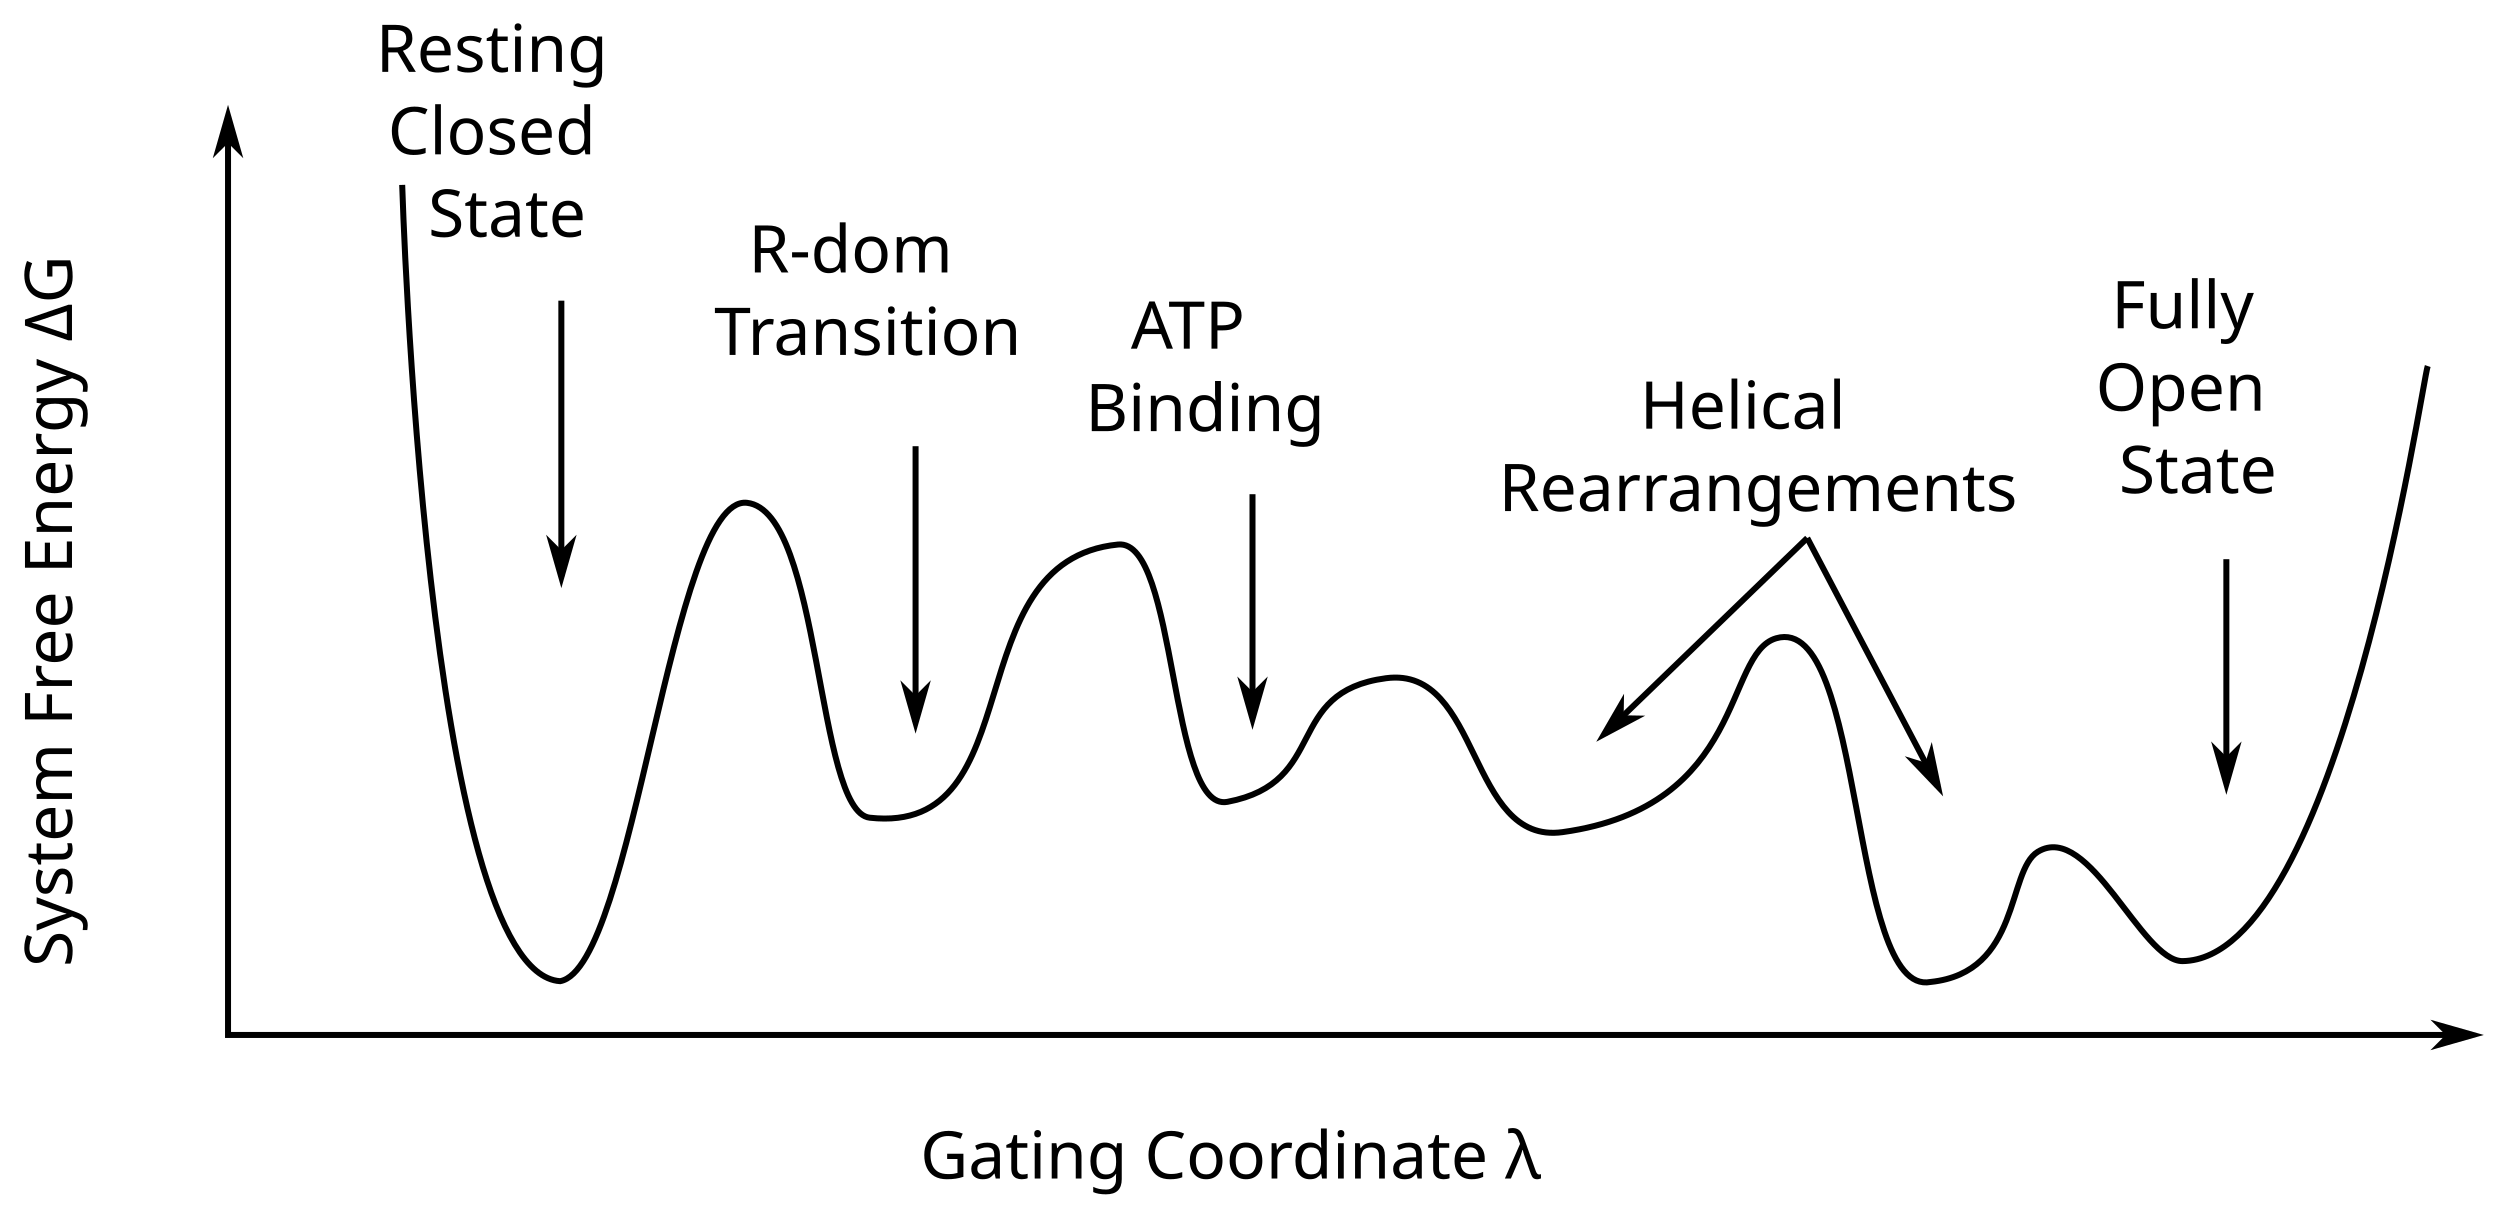
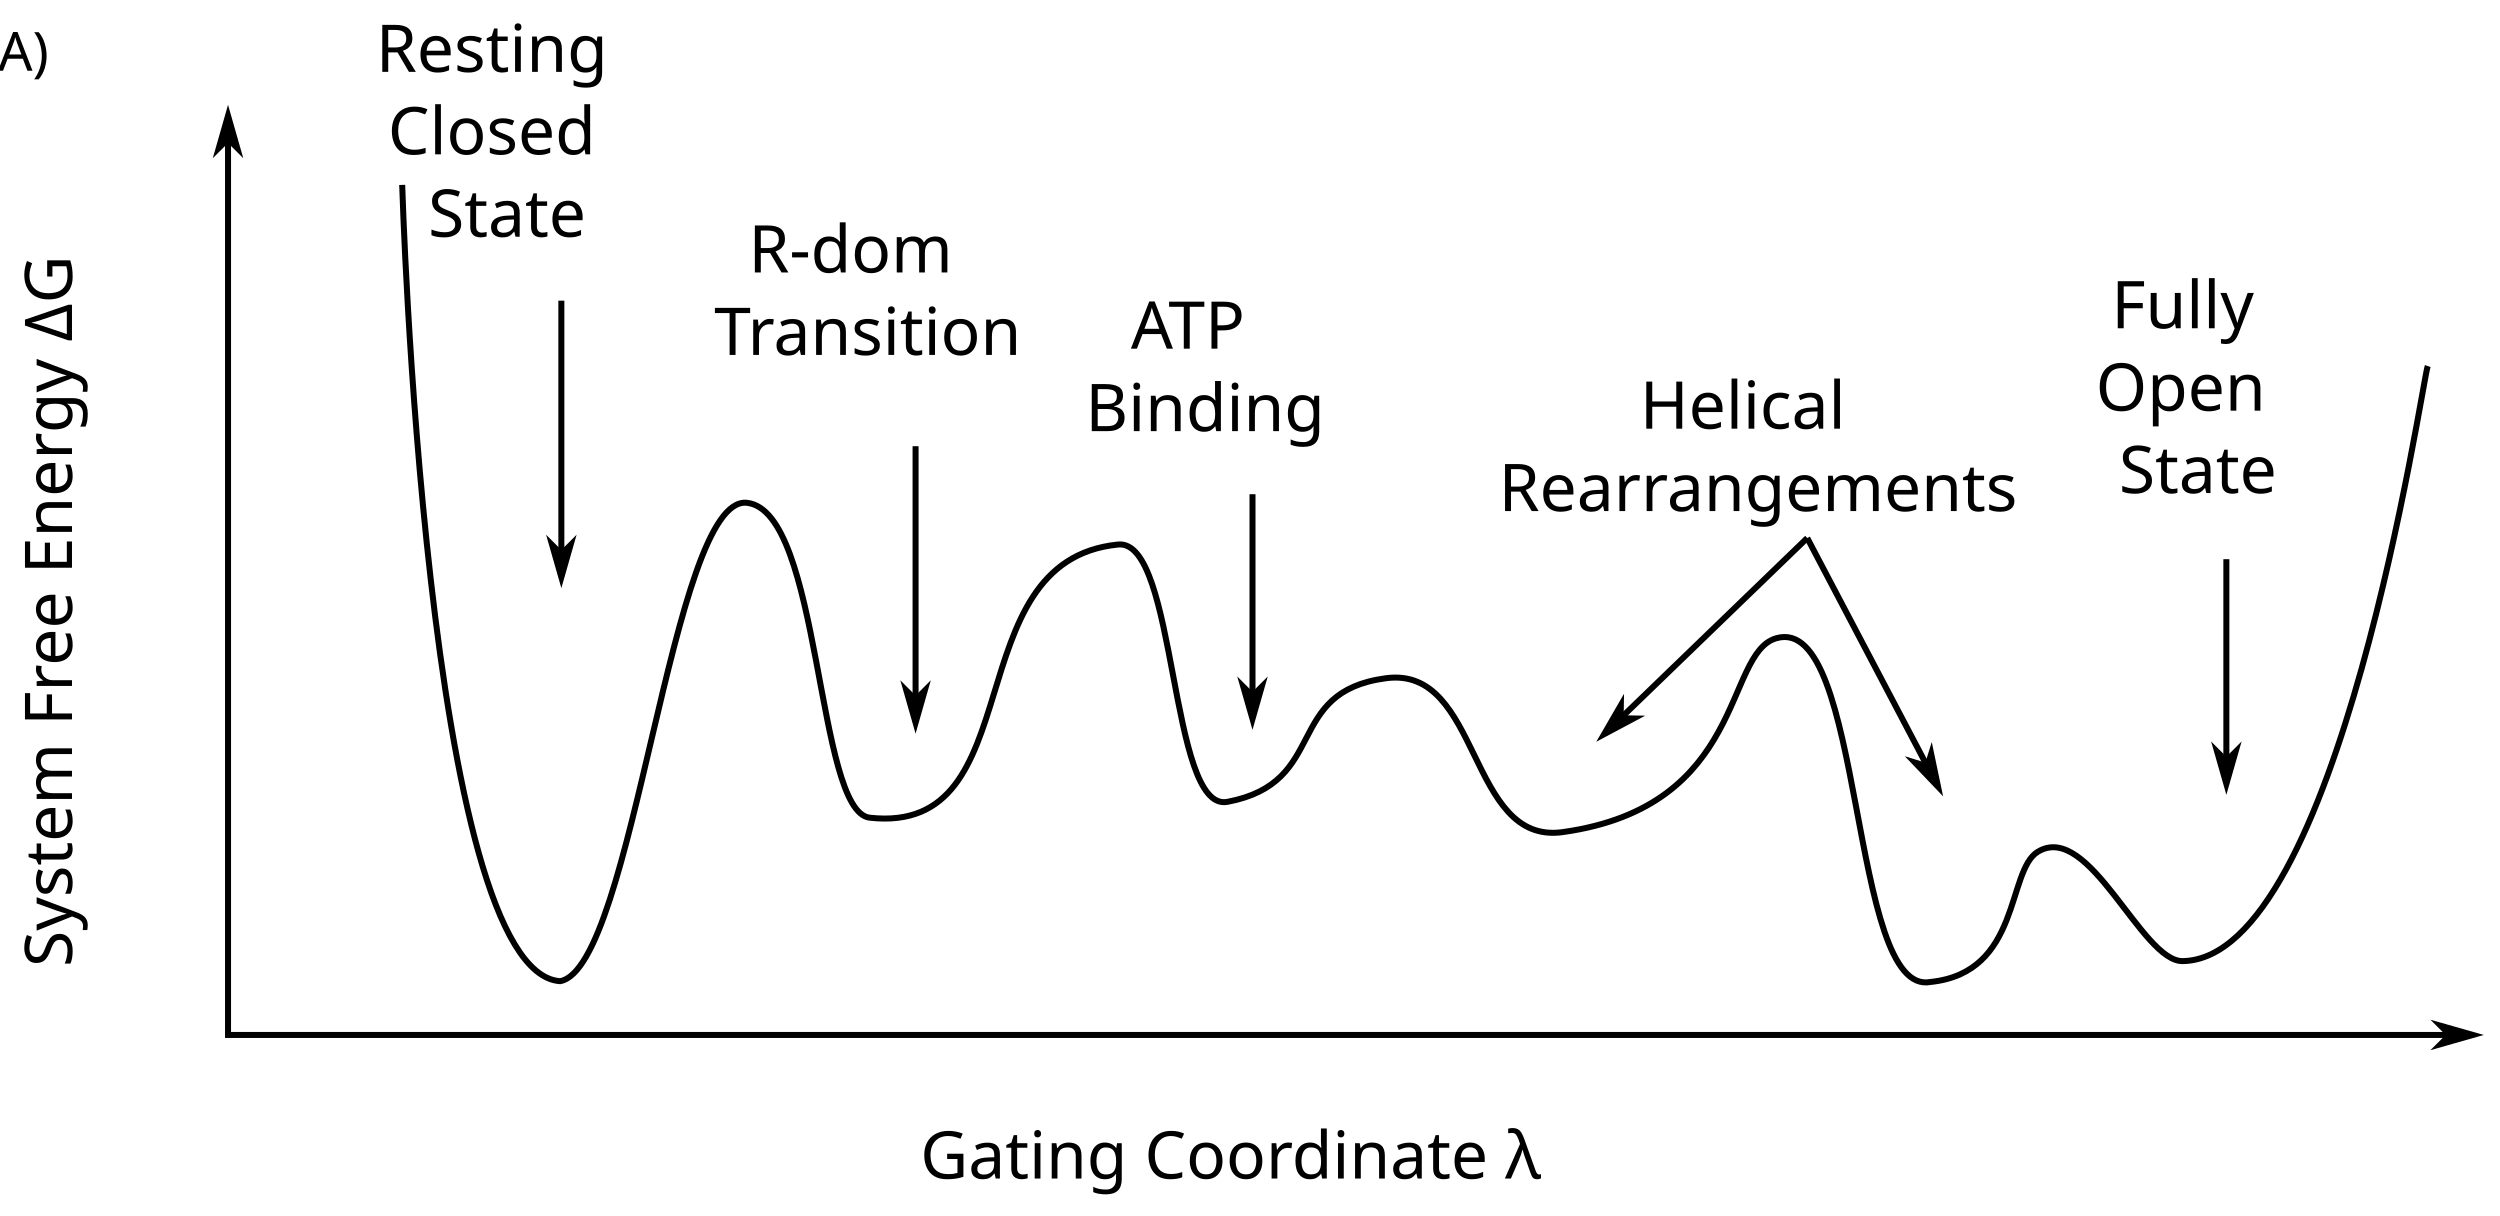
<svg xmlns="http://www.w3.org/2000/svg" width="401.318mm" height="195.096mm" viewBox="0 0 401.318 195.096" version="1.1" id="svg8">
  <defs id="defs2">
    <marker orient="auto" refY="0" refX="0" id="Arrow1Mstart" style="overflow:visible">
      <path id="path904" d="M 0,0 5,-5 -12.5,0 5,5 Z" style="fill:#000000;fill-opacity:1;fill-rule:evenodd;stroke:#000000;stroke-width:1pt;stroke-opacity:1" transform="matrix(0.4,0,0,0.4,4,0)" />
    </marker>
    <marker orient="auto" refY="0" refX="0" id="Arrow1Lstart" style="overflow:visible">
      <path id="path898" d="M 0,0 5,-5 -12.5,0 5,5 Z" style="fill:#000000;fill-opacity:1;fill-rule:evenodd;stroke:#000000;stroke-width:1pt;stroke-opacity:1" transform="matrix(0.8,0,0,0.8,10,0)" />
    </marker>
    <marker orient="auto" refY="0" refX="0" id="Arrow1Mend" style="overflow:visible">
      <path id="path907" d="M 0,0 5,-5 -12.5,0 5,5 Z" style="fill:#000000;fill-opacity:1;fill-rule:evenodd;stroke:#000000;stroke-width:1pt;stroke-opacity:1" transform="matrix(-0.4,0,0,-0.4,-4,0)" />
    </marker>
    <marker orient="auto" refY="0" refX="0" id="Arrow2Lend" style="overflow:visible">
      <path id="path919" style="fill:#000000;fill-opacity:1;fill-rule:evenodd;stroke:#000000;stroke-width:0.625;stroke-linejoin:round;stroke-opacity:1" d="M 8.719,4.034 -2.207,0.016 8.719,-4.002 c -1.745,2.372 -1.735,5.617 -6e-7,8.035 z" transform="matrix(-1.1,0,0,-1.1,-1.1,0)" />
    </marker>
    <marker orient="auto" refY="0" refX="0" id="Arrow2Lstart" style="overflow:visible">
      <path id="path916" style="fill:#000000;fill-opacity:1;fill-rule:evenodd;stroke:#000000;stroke-width:0.625;stroke-linejoin:round;stroke-opacity:1" d="M 8.719,4.034 -2.207,0.016 8.719,-4.002 c -1.745,2.372 -1.735,5.617 -6e-7,8.035 z" transform="matrix(1.1,0,0,1.1,1.1,0)" />
    </marker>
    <marker orient="auto" refY="0" refX="0" id="Arrow1Mstart-3" style="overflow:visible">
      <path id="path904-6" d="M 0,0 5,-5 -12.5,0 5,5 Z" style="fill:#000000;fill-opacity:1;fill-rule:evenodd;stroke:#000000;stroke-width:1pt;stroke-opacity:1" transform="matrix(0.4,0,0,0.4,4,0)" />
    </marker>
    <marker orient="auto" refY="0" refX="0" id="Arrow1Mend-7" style="overflow:visible">
      <path id="path907-5" d="M 0,0 5,-5 -12.5,0 5,5 Z" style="fill:#000000;fill-opacity:1;fill-rule:evenodd;stroke:#000000;stroke-width:1pt;stroke-opacity:1" transform="matrix(-0.4,0,0,-0.4,-4,0)" />
    </marker>
    <marker orient="auto" refY="0" refX="0" id="Arrow1Mend-7-5" style="overflow:visible">
      <path id="path907-5-6" d="M 0,0 5,-5 -12.5,0 5,5 Z" style="fill:#000000;fill-opacity:1;fill-rule:evenodd;stroke:#000000;stroke-width:1pt;stroke-opacity:1" transform="matrix(-0.4,0,0,-0.4,-4,0)" />
    </marker>
    <marker orient="auto" refY="0" refX="0" id="Arrow1Mend-7-5-9" style="overflow:visible">
      <path id="path907-5-6-2" d="M 0,0 5,-5 -12.5,0 5,5 Z" style="fill:#000000;fill-opacity:1;fill-rule:evenodd;stroke:#000000;stroke-width:1pt;stroke-opacity:1" transform="matrix(-0.4,0,0,-0.4,-4,0)" />
    </marker>
    <marker orient="auto" refY="0" refX="0" id="Arrow1Mend-7-5-9-2" style="overflow:visible">
      <path id="path907-5-6-2-3" d="M 0,0 5,-5 -12.5,0 5,5 Z" style="fill:#000000;fill-opacity:1;fill-rule:evenodd;stroke:#000000;stroke-width:1pt;stroke-opacity:1" transform="matrix(-0.4,0,0,-0.4,-4,0)" />
    </marker>
    <marker orient="auto" refY="0" refX="0" id="Arrow1Mend-7-5-5" style="overflow:visible">
      <path id="path907-5-6-9" d="M 0,0 5,-5 -12.5,0 5,5 Z" style="fill:#000000;fill-opacity:1;fill-rule:evenodd;stroke:#000000;stroke-width:1pt;stroke-opacity:1" transform="matrix(-0.4,0,0,-0.4,-4,0)" />
    </marker>
    <marker orient="auto" refY="0" refX="0" id="Arrow1Mend-7-5-5-2" style="overflow:visible">
      <path id="path907-5-6-9-8" d="M 0,0 5,-5 -12.5,0 5,5 Z" style="fill:#000000;fill-opacity:1;fill-rule:evenodd;stroke:#000000;stroke-width:1pt;stroke-opacity:1" transform="matrix(-0.4,0,0,-0.4,-4,0)" />
    </marker>
  </defs>
  <g id="layer1" transform="translate(49.32827,1.820447)">
    <path style="fill:none;stroke:#000000;stroke-width:0.965;stroke-linecap:butt;stroke-linejoin:miter;stroke-miterlimit:4;stroke-dasharray:none;stroke-opacity:1" d="m 15.234,27.86 c 0,0 3.782,126.412 25.353,127.826 11.834,-2.135 17.836,-78.107 29.981,-76.793 12.007,1.299 11.055,49.581 19.723,50.55 26.362,2.929 13.473,-41.244 39.869,-43.853 9.542,-0.943 8.125,43.091 17.546,41.308 16.454,-3.114 8.869,-17.654 25.471,-19.848 15.319,-2.025 13.04,26.841 28.344,24.707 29.529,-4.118 25.877,-28.664 34.275,-31.117 14.307,-4.179 11.605,57.708 24.791,55.171 14.544,-1.523 12.192,-17.848 17.209,-20.898 8.27,-5.028 16.637,17.66 23.262,17.551 25.05,-0.414 38.382,-92.783 39.33,-95.524" id="path815-6" />
    <path style="fill:none;stroke:#000000;stroke-width:0.965;stroke-linecap:butt;stroke-linejoin:miter;stroke-miterlimit:4;stroke-dasharray:none;stroke-opacity:1;marker-start:url(#Arrow1Mstart);marker-end:url(#Arrow1Mend)" d="M -12.723,16.907 V 164.318 H 347.488" id="path896" />
    <text xml:space="preserve" style="font-style:normal;font-weight:normal;font-size:10.583px;line-height:1.25;font-family:sans-serif;letter-spacing:0px;word-spacing:0px;fill:#000000;fill-opacity:1;stroke:none;stroke-width:0.265" x="98.402" y="187.374" id="text1484">
      <tspan id="tspan1482" x="98.402" y="187.374" style="stroke-width:0.265">Gating Coordinate λ</tspan>
    </text>
    <text xml:space="preserve" style="font-style:normal;font-weight:normal;font-size:10.583px;line-height:1.25;font-family:sans-serif;letter-spacing:0px;word-spacing:0px;fill:#000000;fill-opacity:1;stroke:none;stroke-width:0.265" x="-153.406" y="-37.773" id="text1484-6" transform="rotate(-90)">
      <tspan id="tspan1482-2" x="-153.406" y="-37.773" style="stroke-width:0.265">System Free Energy ΔG </tspan>
    </text>
    <path style="fill:none;stroke:#000000;stroke-width:0.965;stroke-linecap:butt;stroke-linejoin:miter;stroke-miterlimit:4;stroke-dasharray:none;stroke-opacity:1;marker-end:url(#Arrow1Mend-7)" d="m 40.784,46.445 v 44.245" id="path896-3" />
    <path style="fill:none;stroke:#000000;stroke-width:0.965;stroke-linecap:butt;stroke-linejoin:miter;stroke-miterlimit:4;stroke-dasharray:none;stroke-opacity:1;marker-end:url(#Arrow1Mend-7-5)" d="M 97.646,69.807 V 114.052" id="path896-3-2" />
    <text xml:space="preserve" style="font-style:normal;font-weight:normal;font-size:10.583px;line-height:1.25;font-family:sans-serif;text-align:center;letter-spacing:0px;word-spacing:0px;text-anchor:middle;fill:#000000;fill-opacity:1;stroke:none;stroke-width:0.265" x="38.944" y="9.72" id="text2646">
      <tspan id="tspan2644" x="40.626" y="9.72" style="text-align:center;text-anchor:middle;stroke-width:0.265">Resting </tspan>
      <tspan x="40.626" y="22.95" style="text-align:center;text-anchor:middle;stroke-width:0.265" id="tspan2648">Closed </tspan>
      <tspan x="38.944" y="36.179" style="text-align:center;text-anchor:middle;stroke-width:0.265" id="tspan2650">State</tspan>
    </text>
    <text xml:space="preserve" style="font-style:normal;font-weight:normal;font-size:10.583px;line-height:1.25;font-family:sans-serif;text-align:center;letter-spacing:0px;word-spacing:0px;text-anchor:middle;fill:#000000;fill-opacity:1;stroke:none;stroke-width:0.265" x="96.846" y="41.924" id="text2646-1">
      <tspan x="96.846" y="41.924" style="text-align:center;text-anchor:middle;stroke-width:0.265" id="tspan2650-0">R-dom</tspan>
      <tspan x="96.846" y="55.153" style="text-align:center;text-anchor:middle;stroke-width:0.265" id="tspan3269">Transition</tspan>
    </text>
    <text xml:space="preserve" style="font-style:normal;font-weight:normal;font-size:10.583px;line-height:1.25;font-family:sans-serif;text-align:center;letter-spacing:0px;word-spacing:0px;text-anchor:middle;fill:#000000;fill-opacity:1;stroke:none;stroke-width:0.265" x="150.998" y="54.153" id="text2646-1-9">
      <tspan x="150.998" y="54.153" style="text-align:center;text-anchor:middle;stroke-width:0.265" id="tspan3269-6">ATP</tspan>
      <tspan x="150.998" y="67.382" style="text-align:center;text-anchor:middle;stroke-width:0.265" id="tspan3294">Binding</tspan>
    </text>
    <text xml:space="preserve" style="font-style:normal;font-weight:normal;font-size:10.583px;line-height:1.25;font-family:sans-serif;text-align:center;letter-spacing:0px;word-spacing:0px;text-anchor:middle;fill:#000000;fill-opacity:1;stroke:none;stroke-width:0.265" x="239.755" y="66.991" id="text2646-1-9-0">
      <tspan x="241.437" y="66.991" style="text-align:center;text-anchor:middle;stroke-width:0.265" id="tspan3294-2">Helical </tspan>
      <tspan x="239.755" y="80.22" style="text-align:center;text-anchor:middle;stroke-width:0.265" id="tspan3319">Rearrangements</tspan>
    </text>
    <text xml:space="preserve" style="font-style:normal;font-weight:normal;font-size:10.583px;line-height:1.25;font-family:sans-serif;text-align:center;letter-spacing:0px;word-spacing:0px;text-anchor:middle;fill:#000000;fill-opacity:1;stroke:none;stroke-width:0.265" x="310.368" y="50.874" id="text2646-6">
      <tspan x="312.051" y="50.874" style="text-align:center;text-anchor:middle;stroke-width:0.265" id="tspan2650-7">Fully </tspan>
      <tspan x="310.368" y="64.104" style="text-align:center;text-anchor:middle;stroke-width:0.265" id="tspan3352">Open</tspan>
      <tspan x="310.368" y="77.333" style="text-align:center;text-anchor:middle;stroke-width:0.265" id="tspan3350">State</tspan>
    </text>
    <path style="fill:none;stroke:#000000;stroke-width:0.965;stroke-linecap:butt;stroke-linejoin:miter;stroke-miterlimit:4;stroke-dasharray:none;stroke-opacity:1;marker-end:url(#Arrow1Mend-7-5-9)" d="M 240.783,84.543 208.277,115.937" id="path896-3-2-0" />
    <path style="fill:none;stroke:#000000;stroke-width:0.965;stroke-linecap:butt;stroke-linejoin:miter;stroke-miterlimit:4;stroke-dasharray:none;stroke-opacity:1;marker-end:url(#Arrow1Mend-7-5-9-2)" d="m 240.783,84.543 20.927,39.795" id="path896-3-2-0-7" />
    <path style="fill:none;stroke:#000000;stroke-width:0.965;stroke-linecap:butt;stroke-linejoin:miter;stroke-miterlimit:4;stroke-dasharray:none;stroke-opacity:1;marker-end:url(#Arrow1Mend-7-5-5)" d="M 151.732,77.513 V 113.442" id="path896-3-2-2" />
    <path style="fill:none;stroke:#000000;stroke-width:0.965;stroke-linecap:butt;stroke-linejoin:miter;stroke-miterlimit:4;stroke-dasharray:none;stroke-opacity:1;marker-end:url(#Arrow1Mend-7-5-5-2)" d="M 308.063,87.945 V 123.874" id="path896-3-2-2-9" />
+     <text xml:space="preserve" style="font-style:normal;font-weight:normal;font-size:8.672px;line-height:1.25;font-family:sans-serif;text-align:center;letter-spacing:0px;word-spacing:0px;text-anchor:middle;fill:#000000;fill-opacity:1;stroke:none;stroke-width:0.265" x="-39.934" y="9.538" id="text2646-6-3">
+       <tspan x="-39.934" y="9.538" style="text-align:center;text-anchor:middle;stroke-width:0.265" id="tspan3350-5">A)</tspan>
+     </text>
  </g>
</svg>
